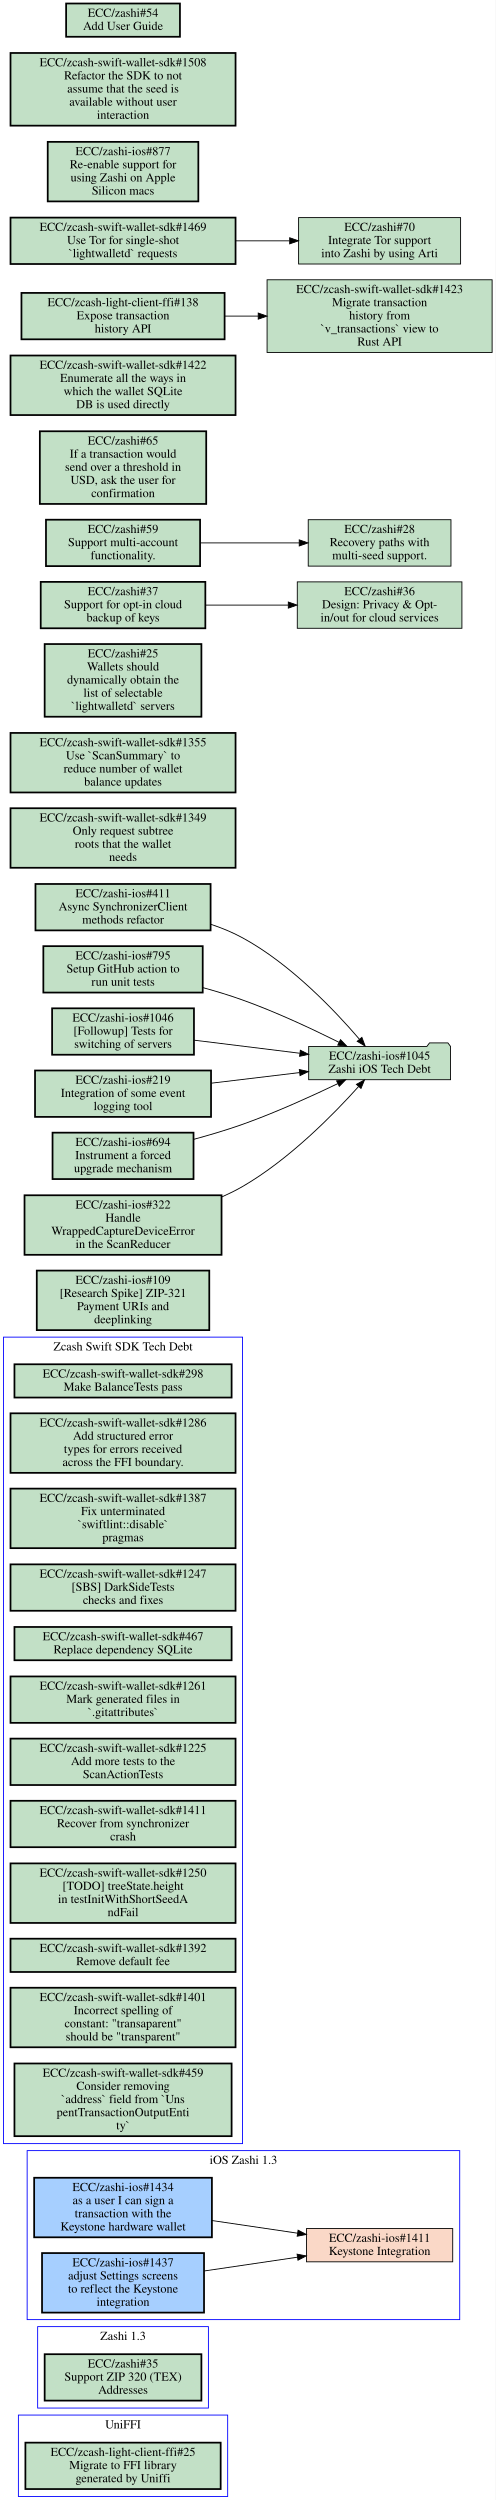
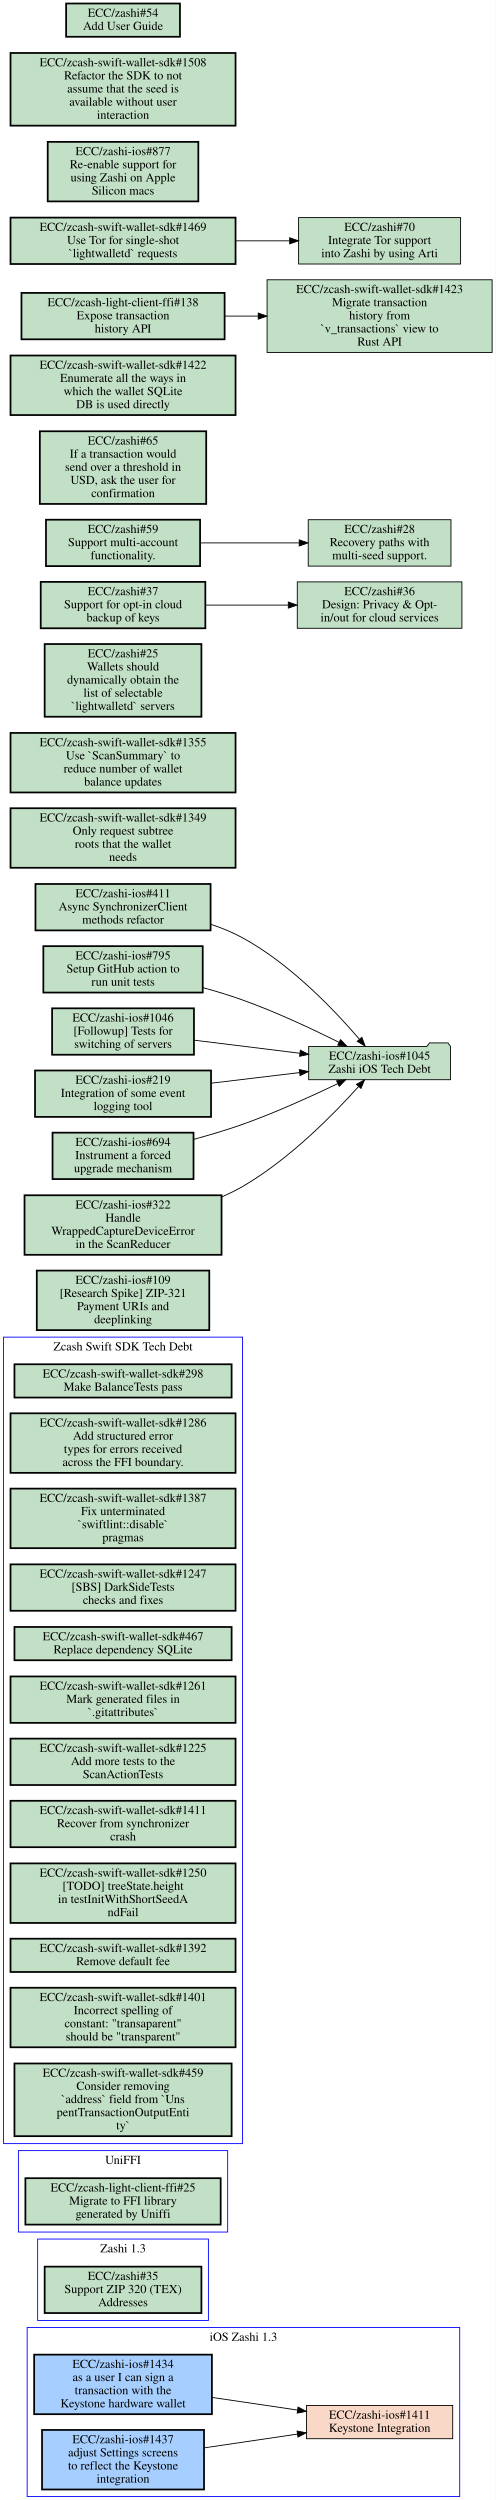
<svg xmlns="http://www.w3.org/2000/svg" xmlns:xlink="http://www.w3.org/1999/xlink" width="566pt" height="2855pt" viewBox="0.00 0.00 566.00 2855.00">
  <g id="graph0" class="graph" transform="scale(1 1) rotate(0) translate(4 2851)">
    <polygon fill="white" stroke="transparent" points="-4,4 -4,-2851 562,-2851 562,4 -4,4" />
    <g id="clust1" class="cluster">
-       <polygon fill="none" stroke="blue" points="39,-101 39,-194 234,-194 234,-101 39,-101" />
-       <text text-anchor="middle" x="136.5" y="-178.8" font-family="Times,serif" font-size="14.00">Zashi 1.3</text>
+       <polygon fill="none" stroke="blue" points="17,-302 17,-395 256,-395 256,-302 17,-302" />
+       <text text-anchor="middle" x="136.5" y="-379.8" font-family="Times,serif" font-size="14.00">UniFFI</text>
    </g>
    <g id="clust2" class="cluster">
-       <polygon fill="none" stroke="blue" points="27,-202 27,-395 521,-395 521,-202 27,-202" />
-       <text text-anchor="middle" x="274" y="-379.8" font-family="Times,serif" font-size="14.00">iOS Zashi 1.3</text>
-     </g>
-     <g id="clust3" class="cluster">
-       <polygon fill="none" stroke="blue" points="17,0 17,-93 256,-93 256,0 17,0" />
-       <text text-anchor="middle" x="136.5" y="-77.8" font-family="Times,serif" font-size="14.00">UniFFI</text>
-     </g>
-     <g id="clust4" class="cluster">
      <polygon fill="none" stroke="blue" points="0,-403 0,-1324 273,-1324 273,-403 0,-403" />
      <text text-anchor="middle" x="136.5" y="-1308.8" font-family="Times,serif" font-size="14.00">Zcash Swift SDK Tech Debt</text>
    </g>
+     <g id="clust3" class="cluster">
+       <polygon fill="none" stroke="blue" points="39,-201 39,-294 234,-294 234,-201 39,-201" />
+       <text text-anchor="middle" x="136.5" y="-278.8" font-family="Times,serif" font-size="14.00">Zashi 1.3</text>
+     </g>
+     <g id="clust4" class="cluster">
+       <polygon fill="none" stroke="blue" points="27,0 27,-193 521,-193 521,0 27,0" />
+       <text text-anchor="middle" x="274" y="-177.8" font-family="Times,serif" font-size="14.00">iOS Zashi 1.3</text>
+     </g>
    <g id="node1" class="node open">
      <g id="a_node1">
-         <a xlink:href="https://github.com/Electric-Coin-Company/zashi/issues/35" xlink:title="ECC/zashi#35&#10;Support ZIP 320 (TEX)&#10;Addresses" target="_blank">
-           <polygon fill="#c2e0c6" stroke="black" stroke-width="2" points="226,-162.5 47,-162.5 47,-109.5 226,-109.5 226,-162.5" />
-           <text text-anchor="middle" x="136.5" y="-147.3" font-family="Times,serif" font-size="14.00">ECC/zashi#35</text>
-           <text text-anchor="middle" x="136.5" y="-132.3" font-family="Times,serif" font-size="14.00">Support ZIP 320 (TEX)</text>
-           <text text-anchor="middle" x="136.5" y="-117.3" font-family="Times,serif" font-size="14.00">Addresses</text>
-         </a>
-       </g>
-     </g>
-     <g id="node2" class="node closed">
+         <a xlink:href="https://github.com/Electric-Coin-Company/zcash-light-client-ffi/issues/25" xlink:title="ECC/zcash-light-client-ffi#25&#10;Migrate to FFI library&#10;generated by Uniffi" target="_blank">
+           <polygon fill="#c2e0c6" stroke="black" stroke-width="2" points="248,-363.5 25,-363.5 25,-310.5 248,-310.5 248,-363.5" />
+           <text text-anchor="middle" x="136.5" y="-348.3" font-family="Times,serif" font-size="14.00">ECC/zcash-light-client-ffi#25</text>
+           <text text-anchor="middle" x="136.5" y="-333.3" font-family="Times,serif" font-size="14.00">Migrate to FFI library</text>
+           <text text-anchor="middle" x="136.5" y="-318.3" font-family="Times,serif" font-size="14.00">generated by Uniffi</text>
+         </a>
+       </g>
+     </g>
+     <g id="node2" class="node open">
      <g id="a_node2">
-         <a xlink:href="https://github.com/Electric-Coin-Company/zashi-ios/issues/1411" xlink:title="ECC/zashi-ios#1411&#10;Keystone Integration" target="_blank">
-           <polygon fill="#fad8c7" stroke="black" points="513,-306 346,-306 346,-268 513,-268 513,-306" />
-           <text text-anchor="middle" x="429.5" y="-290.8" font-family="Times,serif" font-size="14.00">ECC/zashi-ios#1411</text>
-           <text text-anchor="middle" x="429.5" y="-275.8" font-family="Times,serif" font-size="14.00">Keystone Integration</text>
-         </a>
-       </g>
-     </g>
-     <g id="node3" class="node committed">
-       <g id="a_node3">
-         <a xlink:href="https://github.com/Electric-Coin-Company/zashi-ios/issues/1434" xlink:title="ECC/zashi-ios#1434&#10;as a user I can sign a&#10;transaction with the&#10;Keystone hardware wallet" target="_blank">
-           <polygon fill="#a6cfff" stroke="black" stroke-width="2" points="238,-364 35,-364 35,-296 238,-296 238,-364" />
-           <text text-anchor="middle" x="136.5" y="-348.8" font-family="Times,serif" font-size="14.00">ECC/zashi-ios#1434</text>
-           <text text-anchor="middle" x="136.5" y="-333.8" font-family="Times,serif" font-size="14.00">as a user I can sign a</text>
-           <text text-anchor="middle" x="136.5" y="-318.8" font-family="Times,serif" font-size="14.00">transaction with the</text>
-           <text text-anchor="middle" x="136.5" y="-303.8" font-family="Times,serif" font-size="14.00">Keystone hardware wallet</text>
-         </a>
-       </g>
-     </g>
-     <g id="edge1" class="edge">
-       <path fill="none" stroke="black" d="M238.05,-315.14C269.78,-310.45 304.66,-305.3 335.81,-300.7" />
-       <polygon fill="black" stroke="black" points="336.4,-304.15 345.78,-299.22 335.37,-297.23 336.4,-304.15" />
-     </g>
-     <g id="node4" class="node committed">
-       <g id="a_node4">
-         <a xlink:href="https://github.com/Electric-Coin-Company/zashi-ios/issues/1437" xlink:title="ECC/zashi-ios#1437&#10;adjust Settings screens&#10;to reflect the Keystone&#10;integration" target="_blank">
-           <polygon fill="#a6cfff" stroke="black" stroke-width="2" points="229,-278 44,-278 44,-210 229,-210 229,-278" />
-           <text text-anchor="middle" x="136.5" y="-262.8" font-family="Times,serif" font-size="14.00">ECC/zashi-ios#1437</text>
-           <text text-anchor="middle" x="136.5" y="-247.8" font-family="Times,serif" font-size="14.00">adjust Settings screens</text>
-           <text text-anchor="middle" x="136.5" y="-232.8" font-family="Times,serif" font-size="14.00">to reflect the Keystone</text>
-           <text text-anchor="middle" x="136.5" y="-217.8" font-family="Times,serif" font-size="14.00">integration</text>
-         </a>
-       </g>
-     </g>
-     <g id="edge2" class="edge">
-       <path fill="none" stroke="black" d="M229.17,-257.55C263.14,-262.57 301.66,-268.26 335.72,-273.29" />
-       <polygon fill="black" stroke="black" points="335.27,-276.76 345.67,-274.76 336.29,-269.84 335.27,-276.76" />
-     </g>
-     <g id="node5" class="node open">
-       <g id="a_node5">
-         <a xlink:href="https://github.com/Electric-Coin-Company/zcash-light-client-ffi/issues/25" xlink:title="ECC/zcash-light-client-ffi#25&#10;Migrate to FFI library&#10;generated by Uniffi" target="_blank">
-           <polygon fill="#c2e0c6" stroke="black" stroke-width="2" points="248,-61.5 25,-61.5 25,-8.5 248,-8.5 248,-61.5" />
-           <text text-anchor="middle" x="136.5" y="-46.3" font-family="Times,serif" font-size="14.00">ECC/zcash-light-client-ffi#25</text>
-           <text text-anchor="middle" x="136.5" y="-31.3" font-family="Times,serif" font-size="14.00">Migrate to FFI library</text>
-           <text text-anchor="middle" x="136.5" y="-16.3" font-family="Times,serif" font-size="14.00">generated by Uniffi</text>
-         </a>
-       </g>
-     </g>
-     <g id="node6" class="node open">
-       <g id="a_node6">
        <a xlink:href="https://github.com/Electric-Coin-Company/zcash-swift-wallet-sdk/issues/298" xlink:title="ECC/zcash-swift-wallet-sdk#298&#10;Make BalanceTests pass" target="_blank">
          <polygon fill="#c2e0c6" stroke="black" stroke-width="2" points="260.5,-1293 12.5,-1293 12.5,-1255 260.5,-1255 260.5,-1293" />
          <text text-anchor="middle" x="136.5" y="-1277.8" font-family="Times,serif" font-size="14.00">ECC/zcash-swift-wallet-sdk#298</text>
          <text text-anchor="middle" x="136.5" y="-1262.8" font-family="Times,serif" font-size="14.00">Make BalanceTests pass</text>
        </a>
      </g>
    </g>
-     <g id="node7" class="node open">
-       <g id="a_node7">
+     <g id="node3" class="node open">
+       <g id="a_node3">
        <a xlink:href="https://github.com/Electric-Coin-Company/zcash-swift-wallet-sdk/issues/1286" xlink:title="ECC/zcash-swift-wallet-sdk#1286&#10;Add structured error&#10;types for errors received&#10;across the FFI boundary." target="_blank">
          <polygon fill="#c2e0c6" stroke="black" stroke-width="2" points="265,-1237 8,-1237 8,-1169 265,-1169 265,-1237" />
          <text text-anchor="middle" x="136.5" y="-1221.8" font-family="Times,serif" font-size="14.00">ECC/zcash-swift-wallet-sdk#1286</text>
          <text text-anchor="middle" x="136.5" y="-1206.8" font-family="Times,serif" font-size="14.00">Add structured error</text>
          <text text-anchor="middle" x="136.5" y="-1191.8" font-family="Times,serif" font-size="14.00">types for errors received</text>
          <text text-anchor="middle" x="136.5" y="-1176.8" font-family="Times,serif" font-size="14.00">across the FFI boundary.</text>
        </a>
      </g>
    </g>
-     <g id="node8" class="node open">
-       <g id="a_node8">
+     <g id="node4" class="node open">
+       <g id="a_node4">
        <a xlink:href="https://github.com/Electric-Coin-Company/zcash-swift-wallet-sdk/issues/1387" xlink:title="ECC/zcash-swift-wallet-sdk#1387&#10;Fix unterminated&#10;`swiftlint::disable`&#10;pragmas" target="_blank">
          <polygon fill="#c2e0c6" stroke="black" stroke-width="2" points="265,-1151 8,-1151 8,-1083 265,-1083 265,-1151" />
          <text text-anchor="middle" x="136.5" y="-1135.8" font-family="Times,serif" font-size="14.00">ECC/zcash-swift-wallet-sdk#1387</text>
          <text text-anchor="middle" x="136.5" y="-1120.8" font-family="Times,serif" font-size="14.00">Fix unterminated</text>
          <text text-anchor="middle" x="136.5" y="-1105.8" font-family="Times,serif" font-size="14.00">`swiftlint::disable`</text>
          <text text-anchor="middle" x="136.5" y="-1090.8" font-family="Times,serif" font-size="14.00">pragmas</text>
        </a>
      </g>
    </g>
-     <g id="node9" class="node open">
-       <g id="a_node9">
+     <g id="node5" class="node open">
+       <g id="a_node5">
        <a xlink:href="https://github.com/Electric-Coin-Company/zcash-swift-wallet-sdk/issues/1247" xlink:title="ECC/zcash-swift-wallet-sdk#1247&#10;[SBS] DarkSideTests&#10;checks and fixes" target="_blank">
          <polygon fill="#c2e0c6" stroke="black" stroke-width="2" points="265,-1064.5 8,-1064.5 8,-1011.5 265,-1011.5 265,-1064.5" />
          <text text-anchor="middle" x="136.5" y="-1049.3" font-family="Times,serif" font-size="14.00">ECC/zcash-swift-wallet-sdk#1247</text>
          <text text-anchor="middle" x="136.5" y="-1034.3" font-family="Times,serif" font-size="14.00">[SBS] DarkSideTests</text>
          <text text-anchor="middle" x="136.5" y="-1019.3" font-family="Times,serif" font-size="14.00">checks and fixes</text>
        </a>
      </g>
    </g>
-     <g id="node10" class="node open">
-       <g id="a_node10">
+     <g id="node6" class="node open">
+       <g id="a_node6">
        <a xlink:href="https://github.com/Electric-Coin-Company/zcash-swift-wallet-sdk/issues/467" xlink:title="ECC/zcash-swift-wallet-sdk#467&#10;Replace dependency SQLite" target="_blank">
          <polygon fill="#c2e0c6" stroke="black" stroke-width="2" points="260.5,-993 12.5,-993 12.5,-955 260.5,-955 260.5,-993" />
          <text text-anchor="middle" x="136.5" y="-977.8" font-family="Times,serif" font-size="14.00">ECC/zcash-swift-wallet-sdk#467</text>
          <text text-anchor="middle" x="136.5" y="-962.8" font-family="Times,serif" font-size="14.00">Replace dependency SQLite</text>
        </a>
      </g>
    </g>
-     <g id="node11" class="node open">
-       <g id="a_node11">
+     <g id="node7" class="node open">
+       <g id="a_node7">
        <a xlink:href="https://github.com/Electric-Coin-Company/zcash-swift-wallet-sdk/issues/1261" xlink:title="ECC/zcash-swift-wallet-sdk#1261&#10;Mark generated files in&#10;`.gitattributes`" target="_blank">
          <polygon fill="#c2e0c6" stroke="black" stroke-width="2" points="265,-936.5 8,-936.5 8,-883.5 265,-883.5 265,-936.5" />
          <text text-anchor="middle" x="136.5" y="-921.3" font-family="Times,serif" font-size="14.00">ECC/zcash-swift-wallet-sdk#1261</text>
          <text text-anchor="middle" x="136.5" y="-906.3" font-family="Times,serif" font-size="14.00">Mark generated files in</text>
          <text text-anchor="middle" x="136.5" y="-891.3" font-family="Times,serif" font-size="14.00">`.gitattributes`</text>
        </a>
      </g>
    </g>
-     <g id="node12" class="node open">
-       <g id="a_node12">
+     <g id="node8" class="node open">
+       <g id="a_node8">
        <a xlink:href="https://github.com/Electric-Coin-Company/zcash-swift-wallet-sdk/issues/1225" xlink:title="ECC/zcash-swift-wallet-sdk#1225&#10;Add more tests to the&#10;ScanActionTests" target="_blank">
          <polygon fill="#c2e0c6" stroke="black" stroke-width="2" points="265,-865.5 8,-865.5 8,-812.5 265,-812.5 265,-865.5" />
          <text text-anchor="middle" x="136.5" y="-850.3" font-family="Times,serif" font-size="14.00">ECC/zcash-swift-wallet-sdk#1225</text>
          <text text-anchor="middle" x="136.5" y="-835.3" font-family="Times,serif" font-size="14.00">Add more tests to the</text>
          <text text-anchor="middle" x="136.5" y="-820.3" font-family="Times,serif" font-size="14.00">ScanActionTests</text>
        </a>
      </g>
    </g>
-     <g id="node13" class="node open">
-       <g id="a_node13">
+     <g id="node9" class="node open">
+       <g id="a_node9">
        <a xlink:href="https://github.com/Electric-Coin-Company/zcash-swift-wallet-sdk/issues/1411" xlink:title="ECC/zcash-swift-wallet-sdk#1411&#10;Recover from synchronizer&#10;crash" target="_blank">
          <polygon fill="#c2e0c6" stroke="black" stroke-width="2" points="265,-794.5 8,-794.5 8,-741.5 265,-741.5 265,-794.5" />
          <text text-anchor="middle" x="136.5" y="-779.3" font-family="Times,serif" font-size="14.00">ECC/zcash-swift-wallet-sdk#1411</text>
          <text text-anchor="middle" x="136.5" y="-764.3" font-family="Times,serif" font-size="14.00">Recover from synchronizer</text>
          <text text-anchor="middle" x="136.5" y="-749.3" font-family="Times,serif" font-size="14.00">crash</text>
        </a>
      </g>
    </g>
-     <g id="node14" class="node open">
-       <g id="a_node14">
+     <g id="node10" class="node open">
+       <g id="a_node10">
        <a xlink:href="https://github.com/Electric-Coin-Company/zcash-swift-wallet-sdk/issues/1250" xlink:title="ECC/zcash-swift-wallet-sdk#1250&#10;[TODO] treeState.height&#10;in testInitWithShortSeedA&#10;ndFail" target="_blank">
          <polygon fill="#c2e0c6" stroke="black" stroke-width="2" points="265,-723 8,-723 8,-655 265,-655 265,-723" />
          <text text-anchor="middle" x="136.5" y="-707.8" font-family="Times,serif" font-size="14.00">ECC/zcash-swift-wallet-sdk#1250</text>
          <text text-anchor="middle" x="136.5" y="-692.8" font-family="Times,serif" font-size="14.00">[TODO] treeState.height</text>
          <text text-anchor="middle" x="136.5" y="-677.8" font-family="Times,serif" font-size="14.00">in testInitWithShortSeedA</text>
          <text text-anchor="middle" x="136.5" y="-662.8" font-family="Times,serif" font-size="14.00">ndFail</text>
        </a>
      </g>
    </g>
-     <g id="node15" class="node open">
-       <g id="a_node15">
+     <g id="node11" class="node open">
+       <g id="a_node11">
        <a xlink:href="https://github.com/Electric-Coin-Company/zcash-swift-wallet-sdk/issues/1392" xlink:title="ECC/zcash-swift-wallet-sdk#1392&#10;Remove default fee" target="_blank">
          <polygon fill="#c2e0c6" stroke="black" stroke-width="2" points="265,-637 8,-637 8,-599 265,-599 265,-637" />
          <text text-anchor="middle" x="136.5" y="-621.8" font-family="Times,serif" font-size="14.00">ECC/zcash-swift-wallet-sdk#1392</text>
          <text text-anchor="middle" x="136.5" y="-606.8" font-family="Times,serif" font-size="14.00">Remove default fee</text>
        </a>
      </g>
    </g>
-     <g id="node16" class="node open">
-       <g id="a_node16">
+     <g id="node12" class="node open">
+       <g id="a_node12">
        <a xlink:href="https://github.com/Electric-Coin-Company/zcash-swift-wallet-sdk/issues/1401" xlink:title="ECC/zcash-swift-wallet-sdk#1401&#10;Incorrect spelling of&#10;constant: &quot;transaparent&quot;&#10;should be &quot;transparent&quot;" target="_blank">
          <polygon fill="#c2e0c6" stroke="black" stroke-width="2" points="265,-581 8,-581 8,-513 265,-513 265,-581" />
          <text text-anchor="middle" x="136.5" y="-565.8" font-family="Times,serif" font-size="14.00">ECC/zcash-swift-wallet-sdk#1401</text>
          <text text-anchor="middle" x="136.5" y="-550.8" font-family="Times,serif" font-size="14.00">Incorrect spelling of</text>
          <text text-anchor="middle" x="136.5" y="-535.8" font-family="Times,serif" font-size="14.00">constant: "transaparent"</text>
          <text text-anchor="middle" x="136.5" y="-520.8" font-family="Times,serif" font-size="14.00">should be "transparent"</text>
        </a>
      </g>
    </g>
-     <g id="node17" class="node open">
-       <g id="a_node17">
+     <g id="node13" class="node open">
+       <g id="a_node13">
        <a xlink:href="https://github.com/Electric-Coin-Company/zcash-swift-wallet-sdk/issues/459" xlink:title="ECC/zcash-swift-wallet-sdk#459&#10;Consider removing&#10;`address` field from `Uns&#10;pentTransactionOutputEnti&#10;ty`" target="_blank">
          <polygon fill="#c2e0c6" stroke="black" stroke-width="2" points="260.5,-494.5 12.5,-494.5 12.5,-411.5 260.5,-411.5 260.5,-494.5" />
          <text text-anchor="middle" x="136.5" y="-479.3" font-family="Times,serif" font-size="14.00">ECC/zcash-swift-wallet-sdk#459</text>
          <text text-anchor="middle" x="136.5" y="-464.3" font-family="Times,serif" font-size="14.00">Consider removing</text>
          <text text-anchor="middle" x="136.5" y="-449.3" font-family="Times,serif" font-size="14.00">`address` field from `Uns</text>
          <text text-anchor="middle" x="136.5" y="-434.3" font-family="Times,serif" font-size="14.00">pentTransactionOutputEnti</text>
          <text text-anchor="middle" x="136.5" y="-419.3" font-family="Times,serif" font-size="14.00">ty`</text>
        </a>
      </g>
+     </g>
+     <g id="node14" class="node open">
+       <g id="a_node14">
+         <a xlink:href="https://github.com/Electric-Coin-Company/zashi/issues/35" xlink:title="ECC/zashi#35&#10;Support ZIP 320 (TEX)&#10;Addresses" target="_blank">
+           <polygon fill="#c2e0c6" stroke="black" stroke-width="2" points="226,-262.5 47,-262.5 47,-209.5 226,-209.5 226,-262.5" />
+           <text text-anchor="middle" x="136.5" y="-247.3" font-family="Times,serif" font-size="14.00">ECC/zashi#35</text>
+           <text text-anchor="middle" x="136.5" y="-232.3" font-family="Times,serif" font-size="14.00">Support ZIP 320 (TEX)</text>
+           <text text-anchor="middle" x="136.5" y="-217.3" font-family="Times,serif" font-size="14.00">Addresses</text>
+         </a>
+       </g>
+     </g>
+     <g id="node15" class="node closed">
+       <g id="a_node15">
+         <a xlink:href="https://github.com/Electric-Coin-Company/zashi-ios/issues/1411" xlink:title="ECC/zashi-ios#1411&#10;Keystone Integration" target="_blank">
+           <polygon fill="#fad8c7" stroke="black" points="513,-104 346,-104 346,-66 513,-66 513,-104" />
+           <text text-anchor="middle" x="429.5" y="-88.8" font-family="Times,serif" font-size="14.00">ECC/zashi-ios#1411</text>
+           <text text-anchor="middle" x="429.5" y="-73.8" font-family="Times,serif" font-size="14.00">Keystone Integration</text>
+         </a>
+       </g>
+     </g>
+     <g id="node16" class="node committed">
+       <g id="a_node16">
+         <a xlink:href="https://github.com/Electric-Coin-Company/zashi-ios/issues/1434" xlink:title="ECC/zashi-ios#1434&#10;as a user I can sign a&#10;transaction with the&#10;Keystone hardware wallet" target="_blank">
+           <polygon fill="#a6cfff" stroke="black" stroke-width="2" points="238,-162 35,-162 35,-94 238,-94 238,-162" />
+           <text text-anchor="middle" x="136.5" y="-146.8" font-family="Times,serif" font-size="14.00">ECC/zashi-ios#1434</text>
+           <text text-anchor="middle" x="136.5" y="-131.8" font-family="Times,serif" font-size="14.00">as a user I can sign a</text>
+           <text text-anchor="middle" x="136.5" y="-116.8" font-family="Times,serif" font-size="14.00">transaction with the</text>
+           <text text-anchor="middle" x="136.5" y="-101.8" font-family="Times,serif" font-size="14.00">Keystone hardware wallet</text>
+         </a>
+       </g>
+     </g>
+     <g id="edge1" class="edge">
+       <path fill="none" stroke="black" d="M238.05,-113.14C269.78,-108.45 304.66,-103.3 335.81,-98.7" />
+       <polygon fill="black" stroke="black" points="336.4,-102.15 345.78,-97.22 335.37,-95.23 336.4,-102.15" />
+     </g>
+     <g id="node17" class="node committed">
+       <g id="a_node17">
+         <a xlink:href="https://github.com/Electric-Coin-Company/zashi-ios/issues/1437" xlink:title="ECC/zashi-ios#1437&#10;adjust Settings screens&#10;to reflect the Keystone&#10;integration" target="_blank">
+           <polygon fill="#a6cfff" stroke="black" stroke-width="2" points="229,-76 44,-76 44,-8 229,-8 229,-76" />
+           <text text-anchor="middle" x="136.5" y="-60.8" font-family="Times,serif" font-size="14.00">ECC/zashi-ios#1437</text>
+           <text text-anchor="middle" x="136.5" y="-45.8" font-family="Times,serif" font-size="14.00">adjust Settings screens</text>
+           <text text-anchor="middle" x="136.5" y="-30.8" font-family="Times,serif" font-size="14.00">to reflect the Keystone</text>
+           <text text-anchor="middle" x="136.5" y="-15.8" font-family="Times,serif" font-size="14.00">integration</text>
+         </a>
+       </g>
+     </g>
+     <g id="edge2" class="edge">
+       <path fill="none" stroke="black" d="M229.17,-55.55C263.14,-60.56 301.66,-66.26 335.72,-71.29" />
+       <polygon fill="black" stroke="black" points="335.27,-74.76 345.67,-72.76 336.29,-67.84 335.27,-74.76" />
    </g>
    <g id="node18" class="node open">
      <g id="a_node18">
        <a xlink:href="https://github.com/Electric-Coin-Company/zashi-ios/issues/109" xlink:title="ECC/zashi-ios#109&#10;[Research Spike] ZIP-321&#10;Payment URIs and&#10;deeplinking" target="_blank">
          <polygon fill="#c2e0c6" stroke="black" stroke-width="2" points="235,-1400 38,-1400 38,-1332 235,-1332 235,-1400" />
          <text text-anchor="middle" x="136.5" y="-1384.8" font-family="Times,serif" font-size="14.00">ECC/zashi-ios#109</text>
          <text text-anchor="middle" x="136.5" y="-1369.8" font-family="Times,serif" font-size="14.00">[Research Spike] ZIP-321</text>
          <text text-anchor="middle" x="136.5" y="-1354.8" font-family="Times,serif" font-size="14.00">Payment URIs and</text>
          <text text-anchor="middle" x="136.5" y="-1339.8" font-family="Times,serif" font-size="14.00">deeplinking</text>
        </a>
      </g>
    </g>
    <g id="node19" class="node open">
      <g id="a_node19">
        <a xlink:href="https://github.com/Electric-Coin-Company/zashi-ios/issues/411" xlink:title="ECC/zashi-ios#411&#10;Async SynchronizerClient&#10;methods refactor" target="_blank">
          <polygon fill="#c2e0c6" stroke="black" stroke-width="2" points="236.5,-1841.5 36.5,-1841.5 36.5,-1788.5 236.5,-1788.5 236.5,-1841.5" />
          <text text-anchor="middle" x="136.5" y="-1826.3" font-family="Times,serif" font-size="14.00">ECC/zashi-ios#411</text>
          <text text-anchor="middle" x="136.5" y="-1811.3" font-family="Times,serif" font-size="14.00">Async SynchronizerClient</text>
          <text text-anchor="middle" x="136.5" y="-1796.3" font-family="Times,serif" font-size="14.00">methods refactor</text>
        </a>
      </g>
    </g>
    <g id="node20" class="node open">
      <g id="a_node20">
        <a xlink:href="https://github.com/Electric-Coin-Company/zashi-ios/issues/1045" xlink:title="ECC/zashi-ios#1045&#10;Zashi iOS Tech Debt" target="_blank">
          <polygon fill="#c2e0c6" stroke="black" points="510.5,-1656 507.5,-1660 486.5,-1660 483.5,-1656 348.5,-1656 348.5,-1618 510.5,-1618 510.5,-1656" />
          <text text-anchor="middle" x="429.5" y="-1640.8" font-family="Times,serif" font-size="14.00">ECC/zashi-ios#1045</text>
          <text text-anchor="middle" x="429.5" y="-1625.8" font-family="Times,serif" font-size="14.00">Zashi iOS Tech Debt</text>
        </a>
      </g>
    </g>
    <g id="edge3" class="edge">
      <path fill="none" stroke="black" d="M236.64,-1795.5C249.25,-1791.3 261.69,-1786.2 273,-1780 327.95,-1750.1 378.7,-1696.6 406.46,-1664.2" />
      <polygon fill="black" stroke="black" points="409.26,-1666.31 413.01,-1656.4 403.9,-1661.81 409.26,-1666.31" />
    </g>
    <g id="node21" class="node open">
      <g id="a_node21">
        <a xlink:href="https://github.com/Electric-Coin-Company/zashi-ios/issues/795" xlink:title="ECC/zashi-ios#795&#10;Setup GitHub action to&#10;run unit tests" target="_blank">
          <polygon fill="#c2e0c6" stroke="black" stroke-width="2" points="227.5,-1770.5 45.5,-1770.5 45.5,-1717.5 227.5,-1717.5 227.5,-1770.5" />
          <text text-anchor="middle" x="136.5" y="-1755.3" font-family="Times,serif" font-size="14.00">ECC/zashi-ios#795</text>
          <text text-anchor="middle" x="136.5" y="-1740.3" font-family="Times,serif" font-size="14.00">Setup GitHub action to</text>
          <text text-anchor="middle" x="136.5" y="-1725.3" font-family="Times,serif" font-size="14.00">run unit tests</text>
        </a>
      </g>
    </g>
    <g id="edge4" class="edge">
      <path fill="none" stroke="black" d="M227.84,-1723.1C243.06,-1718.9 258.59,-1714.2 273,-1709 311.08,-1695.4 352.57,-1675.9 383.1,-1660.7" />
      <polygon fill="black" stroke="black" points="384.86,-1663.73 392.21,-1656.1 381.71,-1657.48 384.86,-1663.73" />
    </g>
    <g id="node22" class="node open">
      <g id="a_node22">
        <a xlink:href="https://github.com/Electric-Coin-Company/zcash-swift-wallet-sdk/issues/1349" xlink:title="ECC/zcash-swift-wallet-sdk#1349&#10;Only request subtree&#10;roots that the wallet&#10;needs" target="_blank">
          <polygon fill="#c2e0c6" stroke="black" stroke-width="2" points="265,-1928 8,-1928 8,-1860 265,-1860 265,-1928" />
          <text text-anchor="middle" x="136.5" y="-1912.8" font-family="Times,serif" font-size="14.00">ECC/zcash-swift-wallet-sdk#1349</text>
          <text text-anchor="middle" x="136.5" y="-1897.8" font-family="Times,serif" font-size="14.00">Only request subtree</text>
          <text text-anchor="middle" x="136.5" y="-1882.8" font-family="Times,serif" font-size="14.00">roots that the wallet</text>
          <text text-anchor="middle" x="136.5" y="-1867.8" font-family="Times,serif" font-size="14.00">needs</text>
        </a>
      </g>
    </g>
    <g id="node23" class="node open">
      <g id="a_node23">
        <a xlink:href="https://github.com/Electric-Coin-Company/zcash-swift-wallet-sdk/issues/1355" xlink:title="ECC/zcash-swift-wallet-sdk#1355&#10;Use `ScanSummary` to&#10;reduce number of wallet&#10;balance updates" target="_blank">
          <polygon fill="#c2e0c6" stroke="black" stroke-width="2" points="265,-2014 8,-2014 8,-1946 265,-1946 265,-2014" />
          <text text-anchor="middle" x="136.5" y="-1998.8" font-family="Times,serif" font-size="14.00">ECC/zcash-swift-wallet-sdk#1355</text>
          <text text-anchor="middle" x="136.5" y="-1983.8" font-family="Times,serif" font-size="14.00">Use `ScanSummary` to</text>
          <text text-anchor="middle" x="136.5" y="-1968.8" font-family="Times,serif" font-size="14.00">reduce number of wallet</text>
          <text text-anchor="middle" x="136.5" y="-1953.8" font-family="Times,serif" font-size="14.00">balance updates</text>
        </a>
      </g>
    </g>
    <g id="node24" class="node open">
      <g id="a_node24">
        <a xlink:href="https://github.com/Electric-Coin-Company/zashi-ios/issues/1046" xlink:title="ECC/zashi-ios#1046&#10;[Followup] Tests for&#10;switching of servers" target="_blank">
          <polygon fill="#c2e0c6" stroke="black" stroke-width="2" points="217.5,-1699.5 55.5,-1699.5 55.5,-1646.5 217.5,-1646.5 217.5,-1699.5" />
          <text text-anchor="middle" x="136.5" y="-1684.3" font-family="Times,serif" font-size="14.00">ECC/zashi-ios#1046</text>
          <text text-anchor="middle" x="136.5" y="-1669.3" font-family="Times,serif" font-size="14.00">[Followup] Tests for</text>
          <text text-anchor="middle" x="136.5" y="-1654.3" font-family="Times,serif" font-size="14.00">switching of servers</text>
        </a>
      </g>
    </g>
    <g id="edge5" class="edge">
      <path fill="none" stroke="black" d="M217.79,-1663.1C255.16,-1658.4 299.77,-1652.9 338.3,-1648.2" />
      <polygon fill="black" stroke="black" points="338.99,-1651.64 348.47,-1646.9 338.11,-1644.7 338.99,-1651.64" />
    </g>
    <g id="node25" class="node open">
      <g id="a_node25">
        <a xlink:href="https://github.com/Electric-Coin-Company/zashi/issues/25" xlink:title="ECC/zashi#25&#10;Wallets should&#10;dynamically obtain the&#10;list of selectable&#10;`lightwalletd` servers" target="_blank">
          <polygon fill="#c2e0c6" stroke="black" stroke-width="2" points="226,-2115.5 47,-2115.5 47,-2032.5 226,-2032.5 226,-2115.5" />
          <text text-anchor="middle" x="136.5" y="-2100.3" font-family="Times,serif" font-size="14.00">ECC/zashi#25</text>
          <text text-anchor="middle" x="136.5" y="-2085.3" font-family="Times,serif" font-size="14.00">Wallets should</text>
          <text text-anchor="middle" x="136.5" y="-2070.3" font-family="Times,serif" font-size="14.00">dynamically obtain the</text>
          <text text-anchor="middle" x="136.5" y="-2055.3" font-family="Times,serif" font-size="14.00">list of selectable</text>
          <text text-anchor="middle" x="136.5" y="-2040.3" font-family="Times,serif" font-size="14.00">`lightwalletd` servers</text>
        </a>
      </g>
    </g>
    <g id="node26" class="node open">
      <g id="a_node26">
        <a xlink:href="https://github.com/Electric-Coin-Company/zashi/issues/37" xlink:title="ECC/zashi#37&#10;Support for opt-in cloud&#10;backup of keys" target="_blank">
          <polygon fill="#c2e0c6" stroke="black" stroke-width="2" points="230.5,-2186.5 42.5,-2186.5 42.5,-2133.5 230.5,-2133.5 230.5,-2186.5" />
          <text text-anchor="middle" x="136.5" y="-2171.3" font-family="Times,serif" font-size="14.00">ECC/zashi#37</text>
          <text text-anchor="middle" x="136.5" y="-2156.3" font-family="Times,serif" font-size="14.00">Support for opt-in cloud</text>
          <text text-anchor="middle" x="136.5" y="-2141.3" font-family="Times,serif" font-size="14.00">backup of keys</text>
        </a>
      </g>
    </g>
    <g id="node27" class="node open">
      <g id="a_node27">
        <a xlink:href="https://github.com/Electric-Coin-Company/zashi/issues/36" xlink:title="ECC/zashi#36&#10;Design: Privacy &amp; Opt-&#10;in/out for cloud services" target="_blank">
          <polygon fill="#c2e0c6" stroke="black" points="523.5,-2186.5 335.5,-2186.5 335.5,-2133.5 523.5,-2133.5 523.5,-2186.5" />
          <text text-anchor="middle" x="429.5" y="-2171.3" font-family="Times,serif" font-size="14.00">ECC/zashi#36</text>
          <text text-anchor="middle" x="429.5" y="-2156.3" font-family="Times,serif" font-size="14.00">Design: Privacy &amp; Opt-</text>
          <text text-anchor="middle" x="429.5" y="-2141.3" font-family="Times,serif" font-size="14.00">in/out for cloud services</text>
        </a>
      </g>
    </g>
    <g id="edge6" class="edge">
      <path fill="none" stroke="black" d="M230.77,-2160C260.8,-2160 294.24,-2160 324.95,-2160" />
      <polygon fill="black" stroke="black" points="325.25,-2163.5 335.25,-2160 325.25,-2156.5 325.25,-2163.5" />
    </g>
    <g id="node28" class="node open">
      <g id="a_node28">
        <a xlink:href="https://github.com/Electric-Coin-Company/zashi-ios/issues/219" xlink:title="ECC/zashi-ios#219&#10;Integration of some event&#10;logging tool" target="_blank">
          <polygon fill="#c2e0c6" stroke="black" stroke-width="2" points="237,-1628.5 36,-1628.5 36,-1575.5 237,-1575.5 237,-1628.5" />
          <text text-anchor="middle" x="136.5" y="-1613.3" font-family="Times,serif" font-size="14.00">ECC/zashi-ios#219</text>
          <text text-anchor="middle" x="136.5" y="-1598.3" font-family="Times,serif" font-size="14.00">Integration of some event</text>
          <text text-anchor="middle" x="136.5" y="-1583.3" font-family="Times,serif" font-size="14.00">logging tool</text>
        </a>
      </g>
    </g>
    <g id="edge7" class="edge">
      <path fill="none" stroke="black" d="M237.24,-1614C269.9,-1617.9 305.99,-1622.3 337.93,-1626.1" />
      <polygon fill="black" stroke="black" points="337.81,-1629.61 348.15,-1627.3 338.63,-1622.66 337.81,-1629.61" />
    </g>
    <g id="node29" class="node open">
      <g id="a_node29">
        <a xlink:href="https://github.com/Electric-Coin-Company/zashi-ios/issues/694" xlink:title="ECC/zashi-ios#694&#10;Instrument a forced&#10;upgrade mechanism" target="_blank">
          <polygon fill="#c2e0c6" stroke="black" stroke-width="2" points="217,-1557.5 56,-1557.5 56,-1504.5 217,-1504.5 217,-1557.5" />
          <text text-anchor="middle" x="136.5" y="-1542.3" font-family="Times,serif" font-size="14.00">ECC/zashi-ios#694</text>
          <text text-anchor="middle" x="136.5" y="-1527.3" font-family="Times,serif" font-size="14.00">Instrument a forced</text>
          <text text-anchor="middle" x="136.5" y="-1512.3" font-family="Times,serif" font-size="14.00">upgrade mechanism</text>
        </a>
      </g>
    </g>
    <g id="edge8" class="edge">
      <path fill="none" stroke="black" d="M217.34,-1549.9C235.79,-1554.9 255.22,-1560.7 273,-1567 310.42,-1580.3 351.31,-1598.9 381.77,-1613.5" />
      <polygon fill="black" stroke="black" points="380.35,-1616.7 390.87,-1618 383.46,-1610.43 380.35,-1616.7" />
    </g>
    <g id="node30" class="node open">
      <g id="a_node30">
        <a xlink:href="https://github.com/Electric-Coin-Company/zashi-ios/issues/322" xlink:title="ECC/zashi-ios#322&#10;Handle&#10;WrappedCaptureDeviceError&#10;in the ScanReducer" target="_blank">
          <polygon fill="#c2e0c6" stroke="black" stroke-width="2" points="249,-1486 24,-1486 24,-1418 249,-1418 249,-1486" />
          <text text-anchor="middle" x="136.5" y="-1470.8" font-family="Times,serif" font-size="14.00">ECC/zashi-ios#322</text>
          <text text-anchor="middle" x="136.5" y="-1455.8" font-family="Times,serif" font-size="14.00">Handle</text>
          <text text-anchor="middle" x="136.5" y="-1440.8" font-family="Times,serif" font-size="14.00">WrappedCaptureDeviceError</text>
          <text text-anchor="middle" x="136.5" y="-1425.8" font-family="Times,serif" font-size="14.00">in the ScanReducer</text>
        </a>
      </g>
    </g>
    <g id="edge9" class="edge">
      <path fill="none" stroke="black" d="M249.35,-1484.1C257.54,-1487.7 265.51,-1491.7 273,-1496 326.48,-1527 377.36,-1578.8 405.6,-1610.3" />
      <polygon fill="black" stroke="black" points="403.02,-1612.67 412.29,-1617.8 408.25,-1608.01 403.02,-1612.67" />
    </g>
    <g id="node31" class="node open">
      <g id="a_node31">
        <a xlink:href="https://github.com/Electric-Coin-Company/zashi/issues/59" xlink:title="ECC/zashi#59&#10;Support multi-account&#10;functionality." target="_blank">
          <polygon fill="#c2e0c6" stroke="black" stroke-width="2" points="224.5,-2257.5 48.5,-2257.5 48.5,-2204.5 224.5,-2204.5 224.5,-2257.5" />
          <text text-anchor="middle" x="136.5" y="-2242.3" font-family="Times,serif" font-size="14.00">ECC/zashi#59</text>
          <text text-anchor="middle" x="136.5" y="-2227.3" font-family="Times,serif" font-size="14.00">Support multi-account</text>
          <text text-anchor="middle" x="136.5" y="-2212.3" font-family="Times,serif" font-size="14.00">functionality.</text>
        </a>
      </g>
    </g>
    <g id="node32" class="node open">
      <g id="a_node32">
        <a xlink:href="https://github.com/Electric-Coin-Company/zashi/issues/28" xlink:title="ECC/zashi#28&#10;Recovery paths with&#10;multi-seed support." target="_blank">
          <polygon fill="#c2e0c6" stroke="black" points="511,-2257.5 348,-2257.5 348,-2204.5 511,-2204.5 511,-2257.5" />
          <text text-anchor="middle" x="429.5" y="-2242.3" font-family="Times,serif" font-size="14.00">ECC/zashi#28</text>
          <text text-anchor="middle" x="429.5" y="-2227.3" font-family="Times,serif" font-size="14.00">Recovery paths with</text>
          <text text-anchor="middle" x="429.5" y="-2212.3" font-family="Times,serif" font-size="14.00">multi-seed support.</text>
        </a>
      </g>
    </g>
    <g id="edge10" class="edge">
      <path fill="none" stroke="black" d="M224.81,-2231C260.46,-2231 301.7,-2231 337.71,-2231" />
      <polygon fill="black" stroke="black" points="337.72,-2234.5 347.72,-2231 337.72,-2227.5 337.72,-2234.5" />
    </g>
    <g id="node33" class="node open">
      <g id="a_node33">
        <a xlink:href="https://github.com/Electric-Coin-Company/zashi/issues/65" xlink:title="ECC/zashi#65&#10;If a transaction would&#10;send over a threshold in&#10;USD, ask the user for&#10;confirmation" target="_blank">
          <polygon fill="#c2e0c6" stroke="black" stroke-width="2" points="231.5,-2358.5 41.5,-2358.5 41.5,-2275.5 231.5,-2275.5 231.5,-2358.5" />
          <text text-anchor="middle" x="136.5" y="-2343.3" font-family="Times,serif" font-size="14.00">ECC/zashi#65</text>
          <text text-anchor="middle" x="136.5" y="-2328.3" font-family="Times,serif" font-size="14.00">If a transaction would</text>
          <text text-anchor="middle" x="136.5" y="-2313.3" font-family="Times,serif" font-size="14.00">send over a threshold in</text>
          <text text-anchor="middle" x="136.5" y="-2298.3" font-family="Times,serif" font-size="14.00">USD, ask the user for</text>
          <text text-anchor="middle" x="136.5" y="-2283.3" font-family="Times,serif" font-size="14.00">confirmation</text>
        </a>
      </g>
    </g>
    <g id="node34" class="node open">
      <g id="a_node34">
        <a xlink:href="https://github.com/Electric-Coin-Company/zcash-swift-wallet-sdk/issues/1422" xlink:title="ECC/zcash-swift-wallet-sdk#1422&#10;Enumerate all the ways in&#10;which the wallet SQLite&#10;DB is used directly" target="_blank">
          <polygon fill="#c2e0c6" stroke="black" stroke-width="2" points="265,-2445 8,-2445 8,-2377 265,-2377 265,-2445" />
          <text text-anchor="middle" x="136.5" y="-2429.8" font-family="Times,serif" font-size="14.00">ECC/zcash-swift-wallet-sdk#1422</text>
          <text text-anchor="middle" x="136.5" y="-2414.8" font-family="Times,serif" font-size="14.00">Enumerate all the ways in</text>
          <text text-anchor="middle" x="136.5" y="-2399.8" font-family="Times,serif" font-size="14.00">which the wallet SQLite</text>
          <text text-anchor="middle" x="136.5" y="-2384.8" font-family="Times,serif" font-size="14.00">DB is used directly</text>
        </a>
      </g>
    </g>
    <g id="node35" class="node open">
      <g id="a_node35">
        <a xlink:href="https://github.com/Electric-Coin-Company/zcash-light-client-ffi/issues/138" xlink:title="ECC/zcash-light-client-ffi#138&#10;Expose transaction&#10;history API" target="_blank">
          <polygon fill="#c2e0c6" stroke="black" stroke-width="2" points="252.5,-2516.5 20.5,-2516.5 20.5,-2463.5 252.5,-2463.5 252.5,-2516.5" />
          <text text-anchor="middle" x="136.5" y="-2501.3" font-family="Times,serif" font-size="14.00">ECC/zcash-light-client-ffi#138</text>
          <text text-anchor="middle" x="136.5" y="-2486.3" font-family="Times,serif" font-size="14.00">Expose transaction</text>
          <text text-anchor="middle" x="136.5" y="-2471.3" font-family="Times,serif" font-size="14.00">history API</text>
        </a>
      </g>
    </g>
    <g id="node36" class="node open">
      <g id="a_node36">
        <a xlink:href="https://github.com/Electric-Coin-Company/zcash-swift-wallet-sdk/issues/1423" xlink:title="ECC/zcash-swift-wallet-sdk#1423&#10;Migrate transaction&#10;history from&#10;`v_transactions` view to&#10;Rust API" target="_blank">
          <polygon fill="#c2e0c6" stroke="black" points="558,-2531.5 301,-2531.5 301,-2448.5 558,-2448.5 558,-2531.5" />
          <text text-anchor="middle" x="429.5" y="-2516.3" font-family="Times,serif" font-size="14.00">ECC/zcash-swift-wallet-sdk#1423</text>
          <text text-anchor="middle" x="429.5" y="-2501.3" font-family="Times,serif" font-size="14.00">Migrate transaction</text>
          <text text-anchor="middle" x="429.5" y="-2486.3" font-family="Times,serif" font-size="14.00">history from</text>
          <text text-anchor="middle" x="429.5" y="-2471.3" font-family="Times,serif" font-size="14.00">`v_transactions` view to</text>
          <text text-anchor="middle" x="429.5" y="-2456.3" font-family="Times,serif" font-size="14.00">Rust API</text>
        </a>
      </g>
    </g>
    <g id="edge11" class="edge">
      <path fill="none" stroke="black" d="M252.51,-2490C265.05,-2490 277.9,-2490 290.67,-2490" />
      <polygon fill="black" stroke="black" points="290.89,-2493.5 300.89,-2490 290.89,-2486.5 290.89,-2493.5" />
    </g>
    <g id="node37" class="node open">
      <g id="a_node37">
        <a xlink:href="https://github.com/Electric-Coin-Company/zashi/issues/70" xlink:title="ECC/zashi#70&#10;Integrate Tor support&#10;into Zashi by using Arti" target="_blank">
          <polygon fill="#c2e0c6" stroke="black" points="522,-2602.5 337,-2602.5 337,-2549.5 522,-2549.5 522,-2602.5" />
          <text text-anchor="middle" x="429.5" y="-2587.3" font-family="Times,serif" font-size="14.00">ECC/zashi#70</text>
          <text text-anchor="middle" x="429.5" y="-2572.3" font-family="Times,serif" font-size="14.00">Integrate Tor support</text>
          <text text-anchor="middle" x="429.5" y="-2557.3" font-family="Times,serif" font-size="14.00">into Zashi by using Arti</text>
        </a>
      </g>
    </g>
    <g id="node38" class="node open">
      <g id="a_node38">
        <a xlink:href="https://github.com/Electric-Coin-Company/zcash-swift-wallet-sdk/issues/1469" xlink:title="ECC/zcash-swift-wallet-sdk#1469&#10;Use Tor for single-shot&#10;`lightwalletd` requests" target="_blank">
          <polygon fill="#c2e0c6" stroke="black" stroke-width="2" points="265,-2602.5 8,-2602.5 8,-2549.5 265,-2549.5 265,-2602.5" />
          <text text-anchor="middle" x="136.5" y="-2587.3" font-family="Times,serif" font-size="14.00">ECC/zcash-swift-wallet-sdk#1469</text>
          <text text-anchor="middle" x="136.5" y="-2572.3" font-family="Times,serif" font-size="14.00">Use Tor for single-shot</text>
          <text text-anchor="middle" x="136.5" y="-2557.3" font-family="Times,serif" font-size="14.00">`lightwalletd` requests</text>
        </a>
      </g>
    </g>
    <g id="edge12" class="edge">
      <path fill="none" stroke="black" d="M265.14,-2576C285.68,-2576 306.71,-2576 326.55,-2576" />
      <polygon fill="black" stroke="black" points="326.81,-2579.5 336.81,-2576 326.81,-2572.5 326.81,-2579.5" />
    </g>
    <g id="node39" class="node open">
      <g id="a_node39">
        <a xlink:href="https://github.com/Electric-Coin-Company/zashi-ios/issues/877" xlink:title="ECC/zashi-ios#877&#10;Re-enable support for&#10;using Zashi on Apple&#10;Silicon macs" target="_blank">
          <polygon fill="#c2e0c6" stroke="black" stroke-width="2" points="222.5,-2689 50.5,-2689 50.5,-2621 222.5,-2621 222.5,-2689" />
          <text text-anchor="middle" x="136.5" y="-2673.8" font-family="Times,serif" font-size="14.00">ECC/zashi-ios#877</text>
          <text text-anchor="middle" x="136.5" y="-2658.8" font-family="Times,serif" font-size="14.00">Re-enable support for</text>
          <text text-anchor="middle" x="136.5" y="-2643.8" font-family="Times,serif" font-size="14.00">using Zashi on Apple</text>
          <text text-anchor="middle" x="136.5" y="-2628.8" font-family="Times,serif" font-size="14.00">Silicon macs</text>
        </a>
      </g>
    </g>
    <g id="node40" class="node open">
      <g id="a_node40">
        <a xlink:href="https://github.com/Electric-Coin-Company/zcash-swift-wallet-sdk/issues/1508" xlink:title="ECC/zcash-swift-wallet-sdk#1508&#10;Refactor the SDK to not&#10;assume that the seed is&#10;available without user&#10;interaction" target="_blank">
          <polygon fill="#c2e0c6" stroke="black" stroke-width="2" points="265,-2790.5 8,-2790.5 8,-2707.5 265,-2707.5 265,-2790.5" />
          <text text-anchor="middle" x="136.5" y="-2775.3" font-family="Times,serif" font-size="14.00">ECC/zcash-swift-wallet-sdk#1508</text>
          <text text-anchor="middle" x="136.5" y="-2760.3" font-family="Times,serif" font-size="14.00">Refactor the SDK to not</text>
          <text text-anchor="middle" x="136.5" y="-2745.3" font-family="Times,serif" font-size="14.00">assume that the seed is</text>
          <text text-anchor="middle" x="136.5" y="-2730.3" font-family="Times,serif" font-size="14.00">available without user</text>
          <text text-anchor="middle" x="136.5" y="-2715.3" font-family="Times,serif" font-size="14.00">interaction</text>
        </a>
      </g>
    </g>
    <g id="node41" class="node open">
      <g id="a_node41">
        <a xlink:href="https://github.com/Electric-Coin-Company/zashi/issues/54" xlink:title="ECC/zashi#54&#10;Add User Guide" target="_blank">
          <polygon fill="#c2e0c6" stroke="black" stroke-width="2" points="201.5,-2847 71.5,-2847 71.5,-2809 201.5,-2809 201.5,-2847" />
          <text text-anchor="middle" x="136.5" y="-2831.8" font-family="Times,serif" font-size="14.00">ECC/zashi#54</text>
          <text text-anchor="middle" x="136.5" y="-2816.8" font-family="Times,serif" font-size="14.00">Add User Guide</text>
        </a>
      </g>
    </g>
  </g>
</svg>
